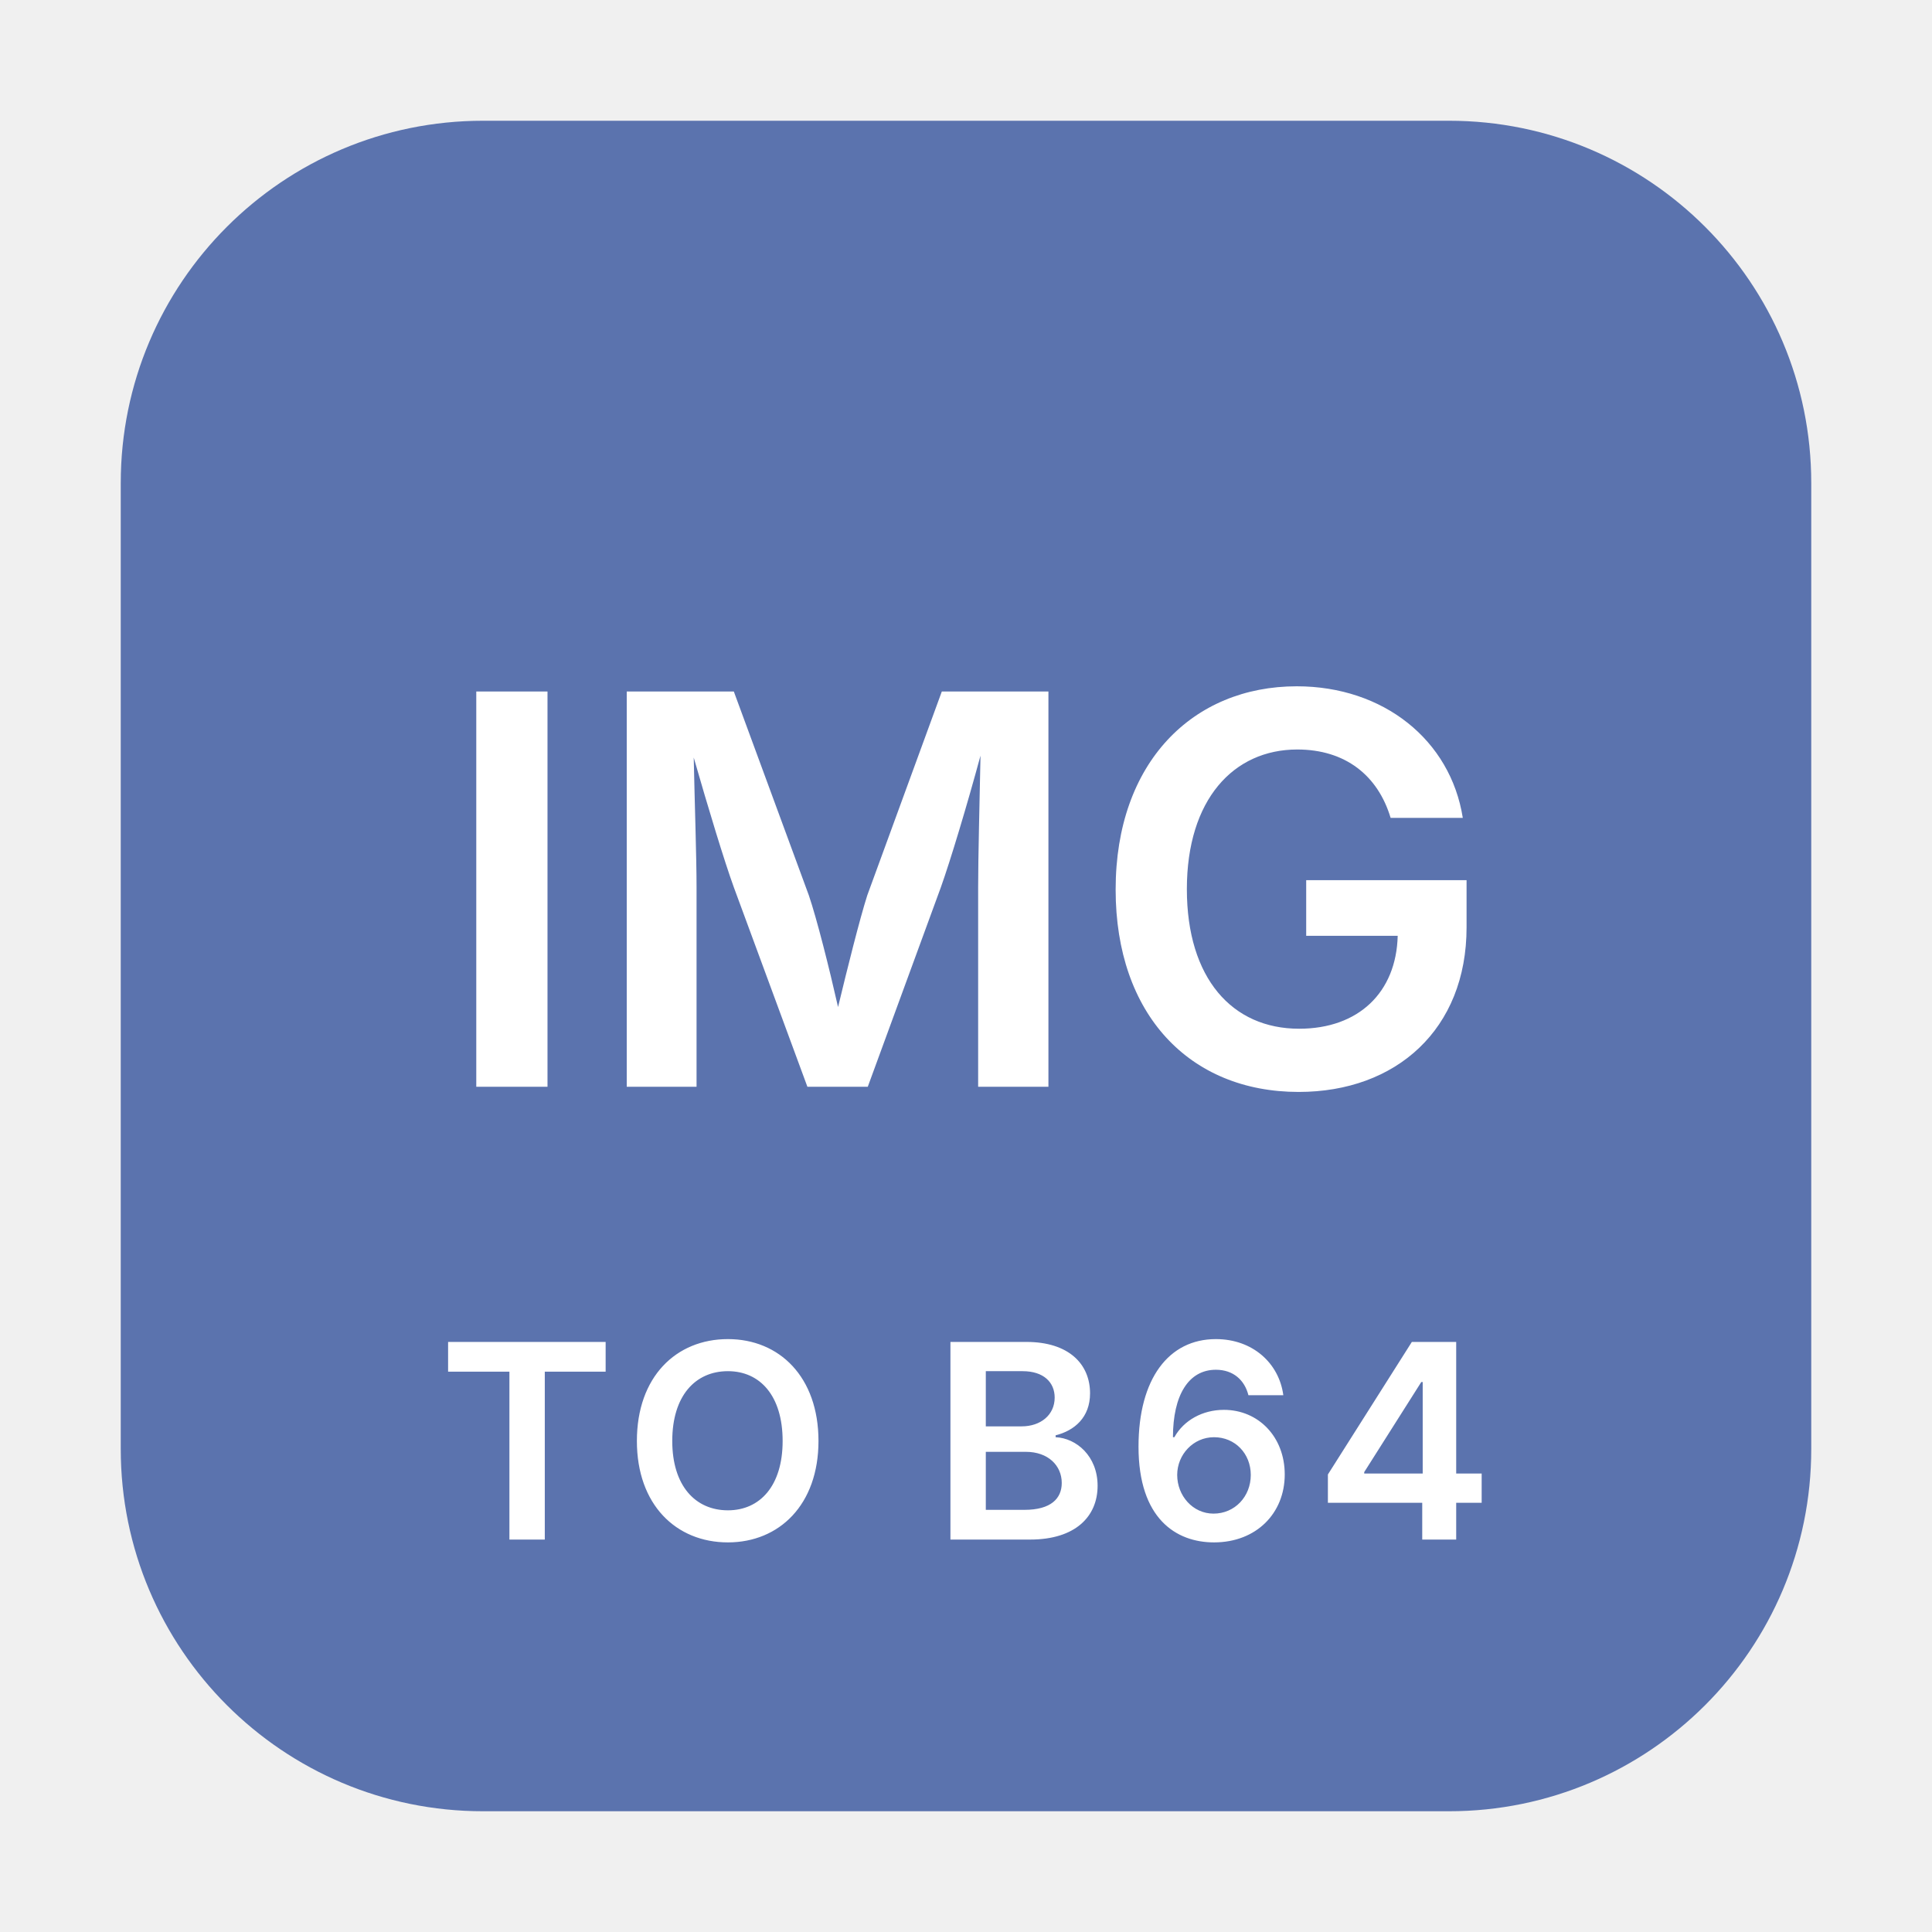
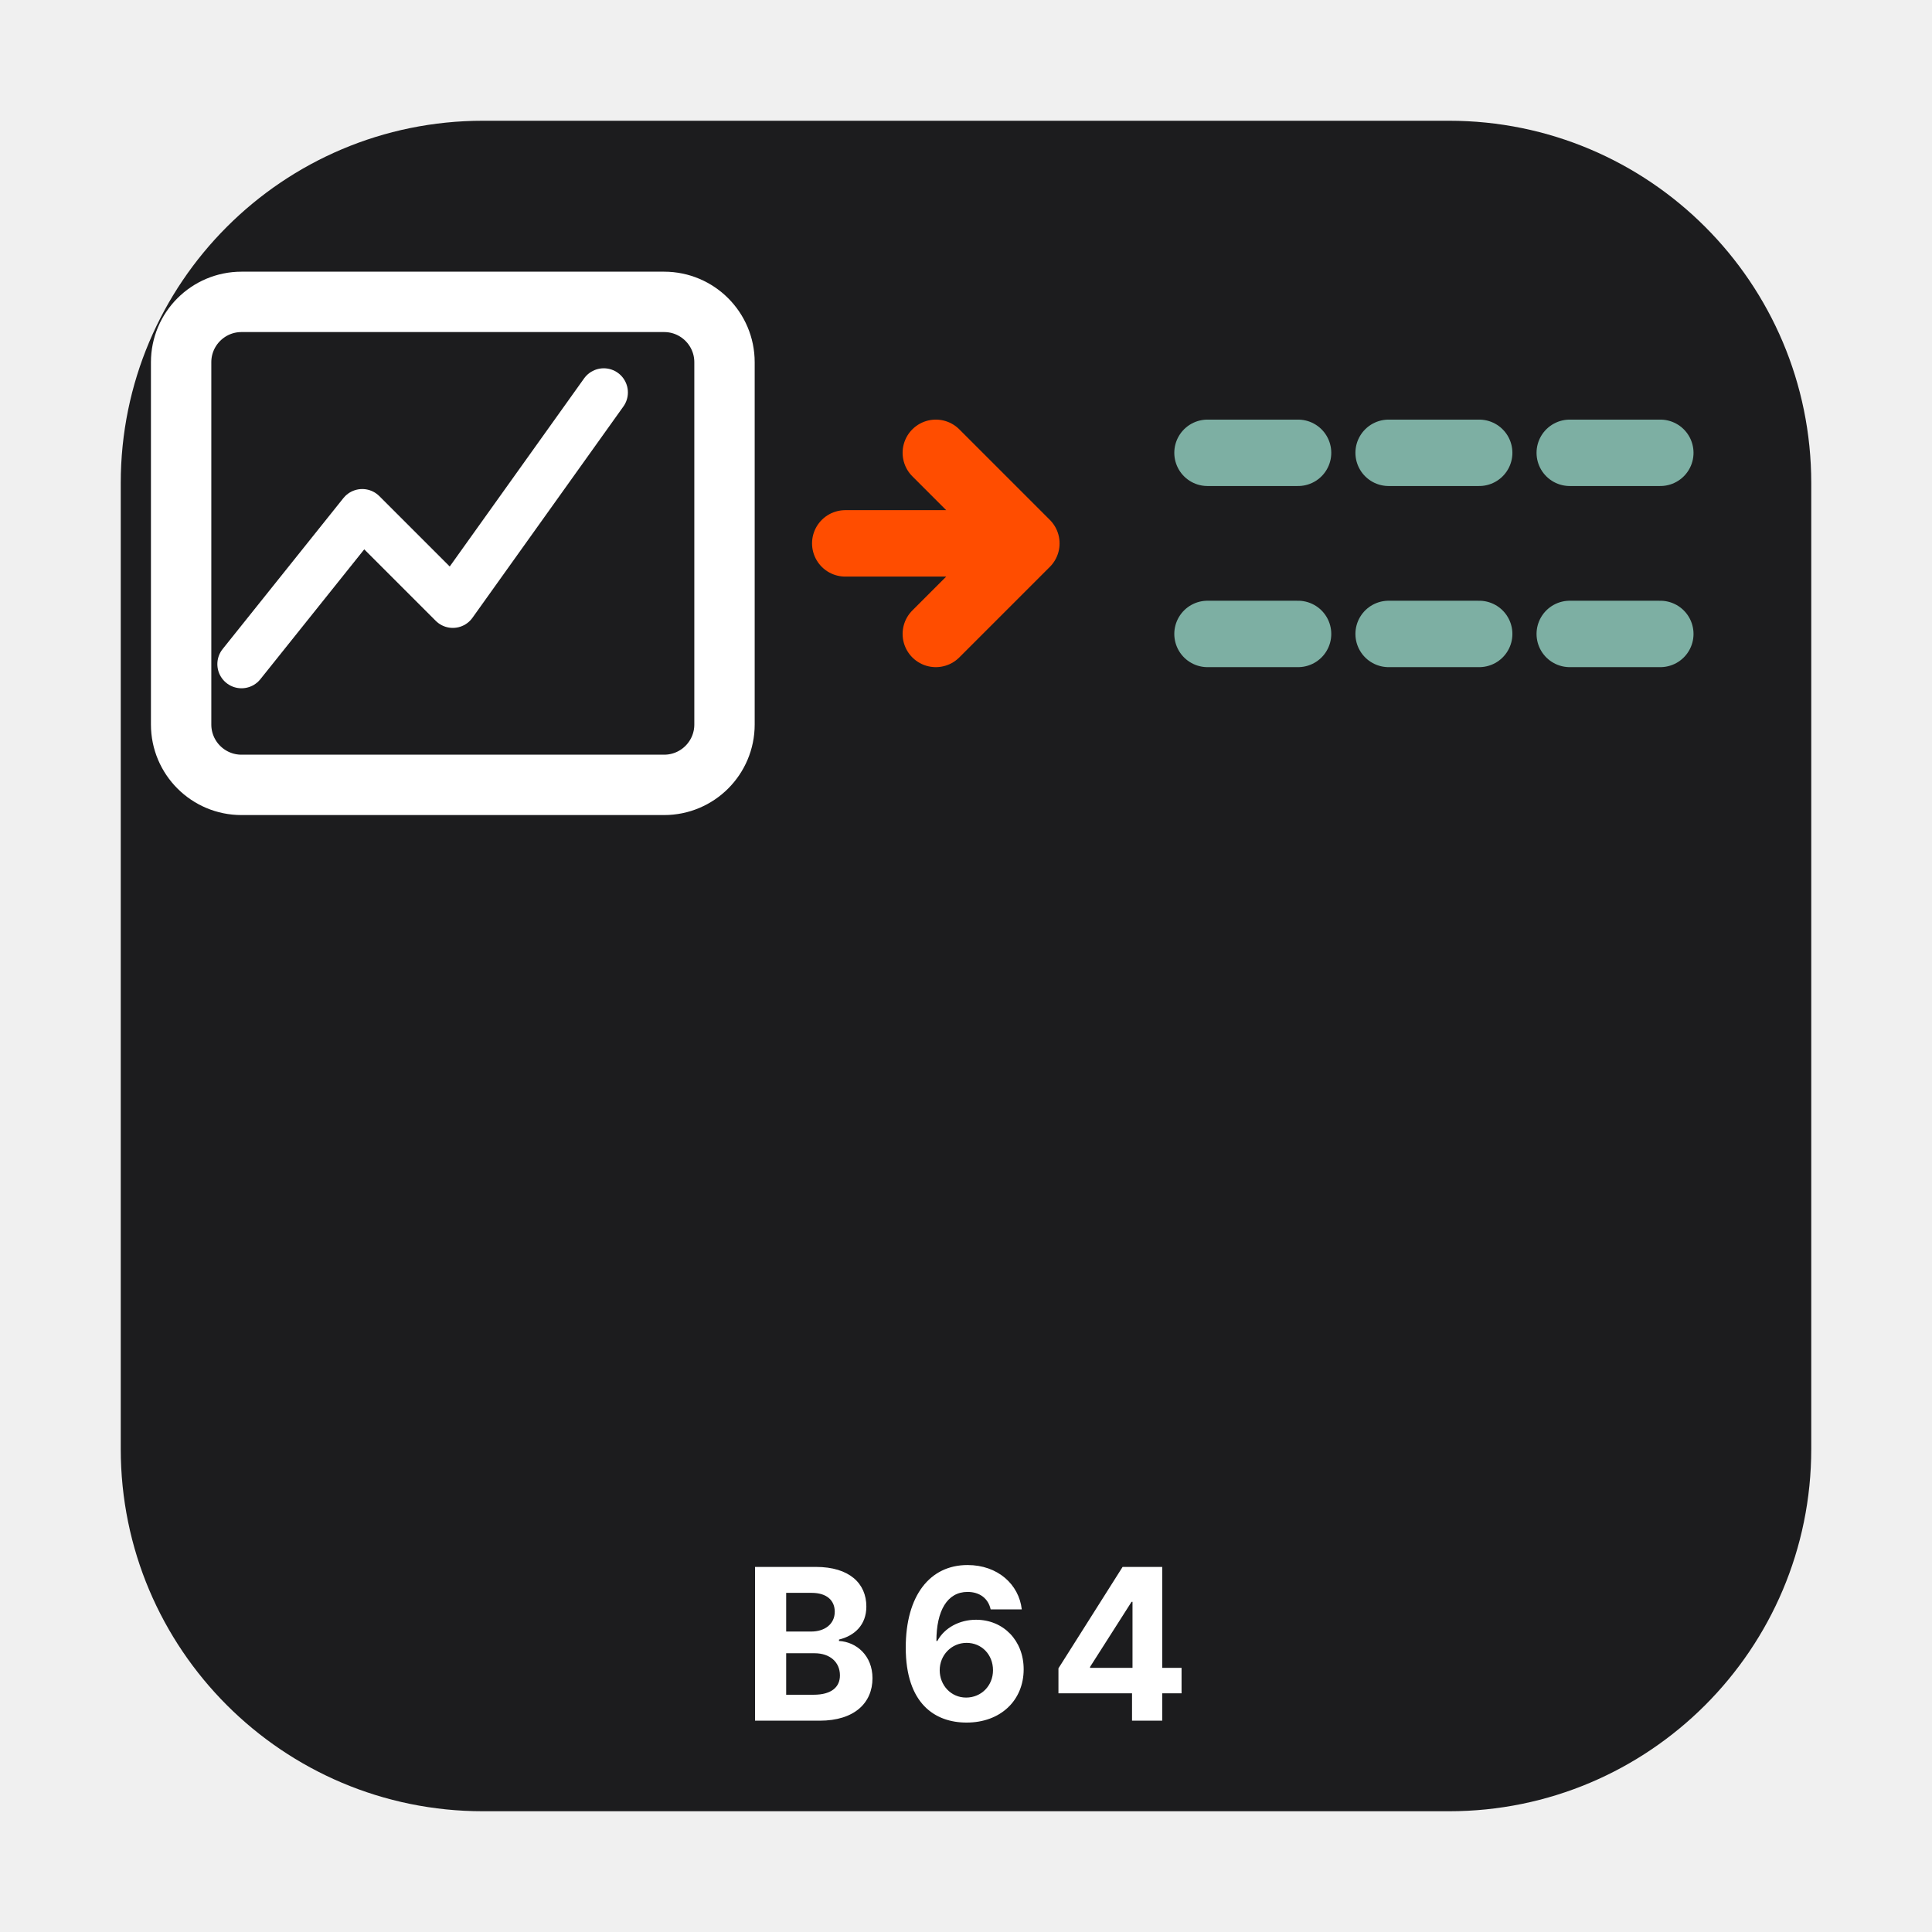
<svg xmlns="http://www.w3.org/2000/svg" viewBox="0 0 64 64" role="img" aria-labelledby="svg-minipictogram-a1fbf6-title svg-minipictogram-a1fbf6-desc">
-   <rect x="4" y="4" width="56" height="56" rx="12" ry="12" fill="#5B73AE" aria-hidden="true" />
-   <text x="32" y="36" text-anchor="middle" font-family="-apple-system, BlinkMacSystemFont, 'Segoe UI', sans-serif" font-size="18" font-weight="600" fill="#FFFFFF">IMG</text>
-   <text x="32" y="51" text-anchor="middle" font-family="-apple-system, BlinkMacSystemFont, 'Segoe UI', sans-serif" font-size="9" font-weight="600" letter-spacing="0.5" fill="#FFFFFF">TO B64</text>
+   <rect x="4" y="4" width="56" height="56" rx="12" ry="12" fill="#1C1C1E" aria-hidden="true" />
+   <rect x="6" y="10" width="18" height="16" rx="2" fill="none" stroke="#FFFFFF" stroke-width="2" aria-hidden="true" />
+   <path d="M 8 22 L 12 17 L 15 20 L 20 13" fill="none" stroke="#FFFFFF" stroke-width="1.6" stroke-linecap="round" stroke-linejoin="round" aria-hidden="true" />
+   <path d="M 28 18 L 34 18 M 31 15 L 34 18 L 31 21" fill="none" stroke="#FF4D00" stroke-width="2.2" stroke-linecap="round" stroke-linejoin="round" aria-hidden="true" />
+   <path d="M 40 15 L 43 15 M 46 15 L 49 15 M 52 15 L 55 15 M 40 21 L 43 21 M 46 21 L 49 21 M 52 21 L 55 21" stroke="#7DAFA3" stroke-width="2.2" stroke-linecap="round" aria-hidden="true" />
+   <text x="32" y="57" text-anchor="middle" font-family="-apple-system, BlinkMacSystemFont, 'Segoe UI', sans-serif" font-size="7" font-weight="700" letter-spacing="0.5" fill="#FFFFFF">B64</text>
</svg>
